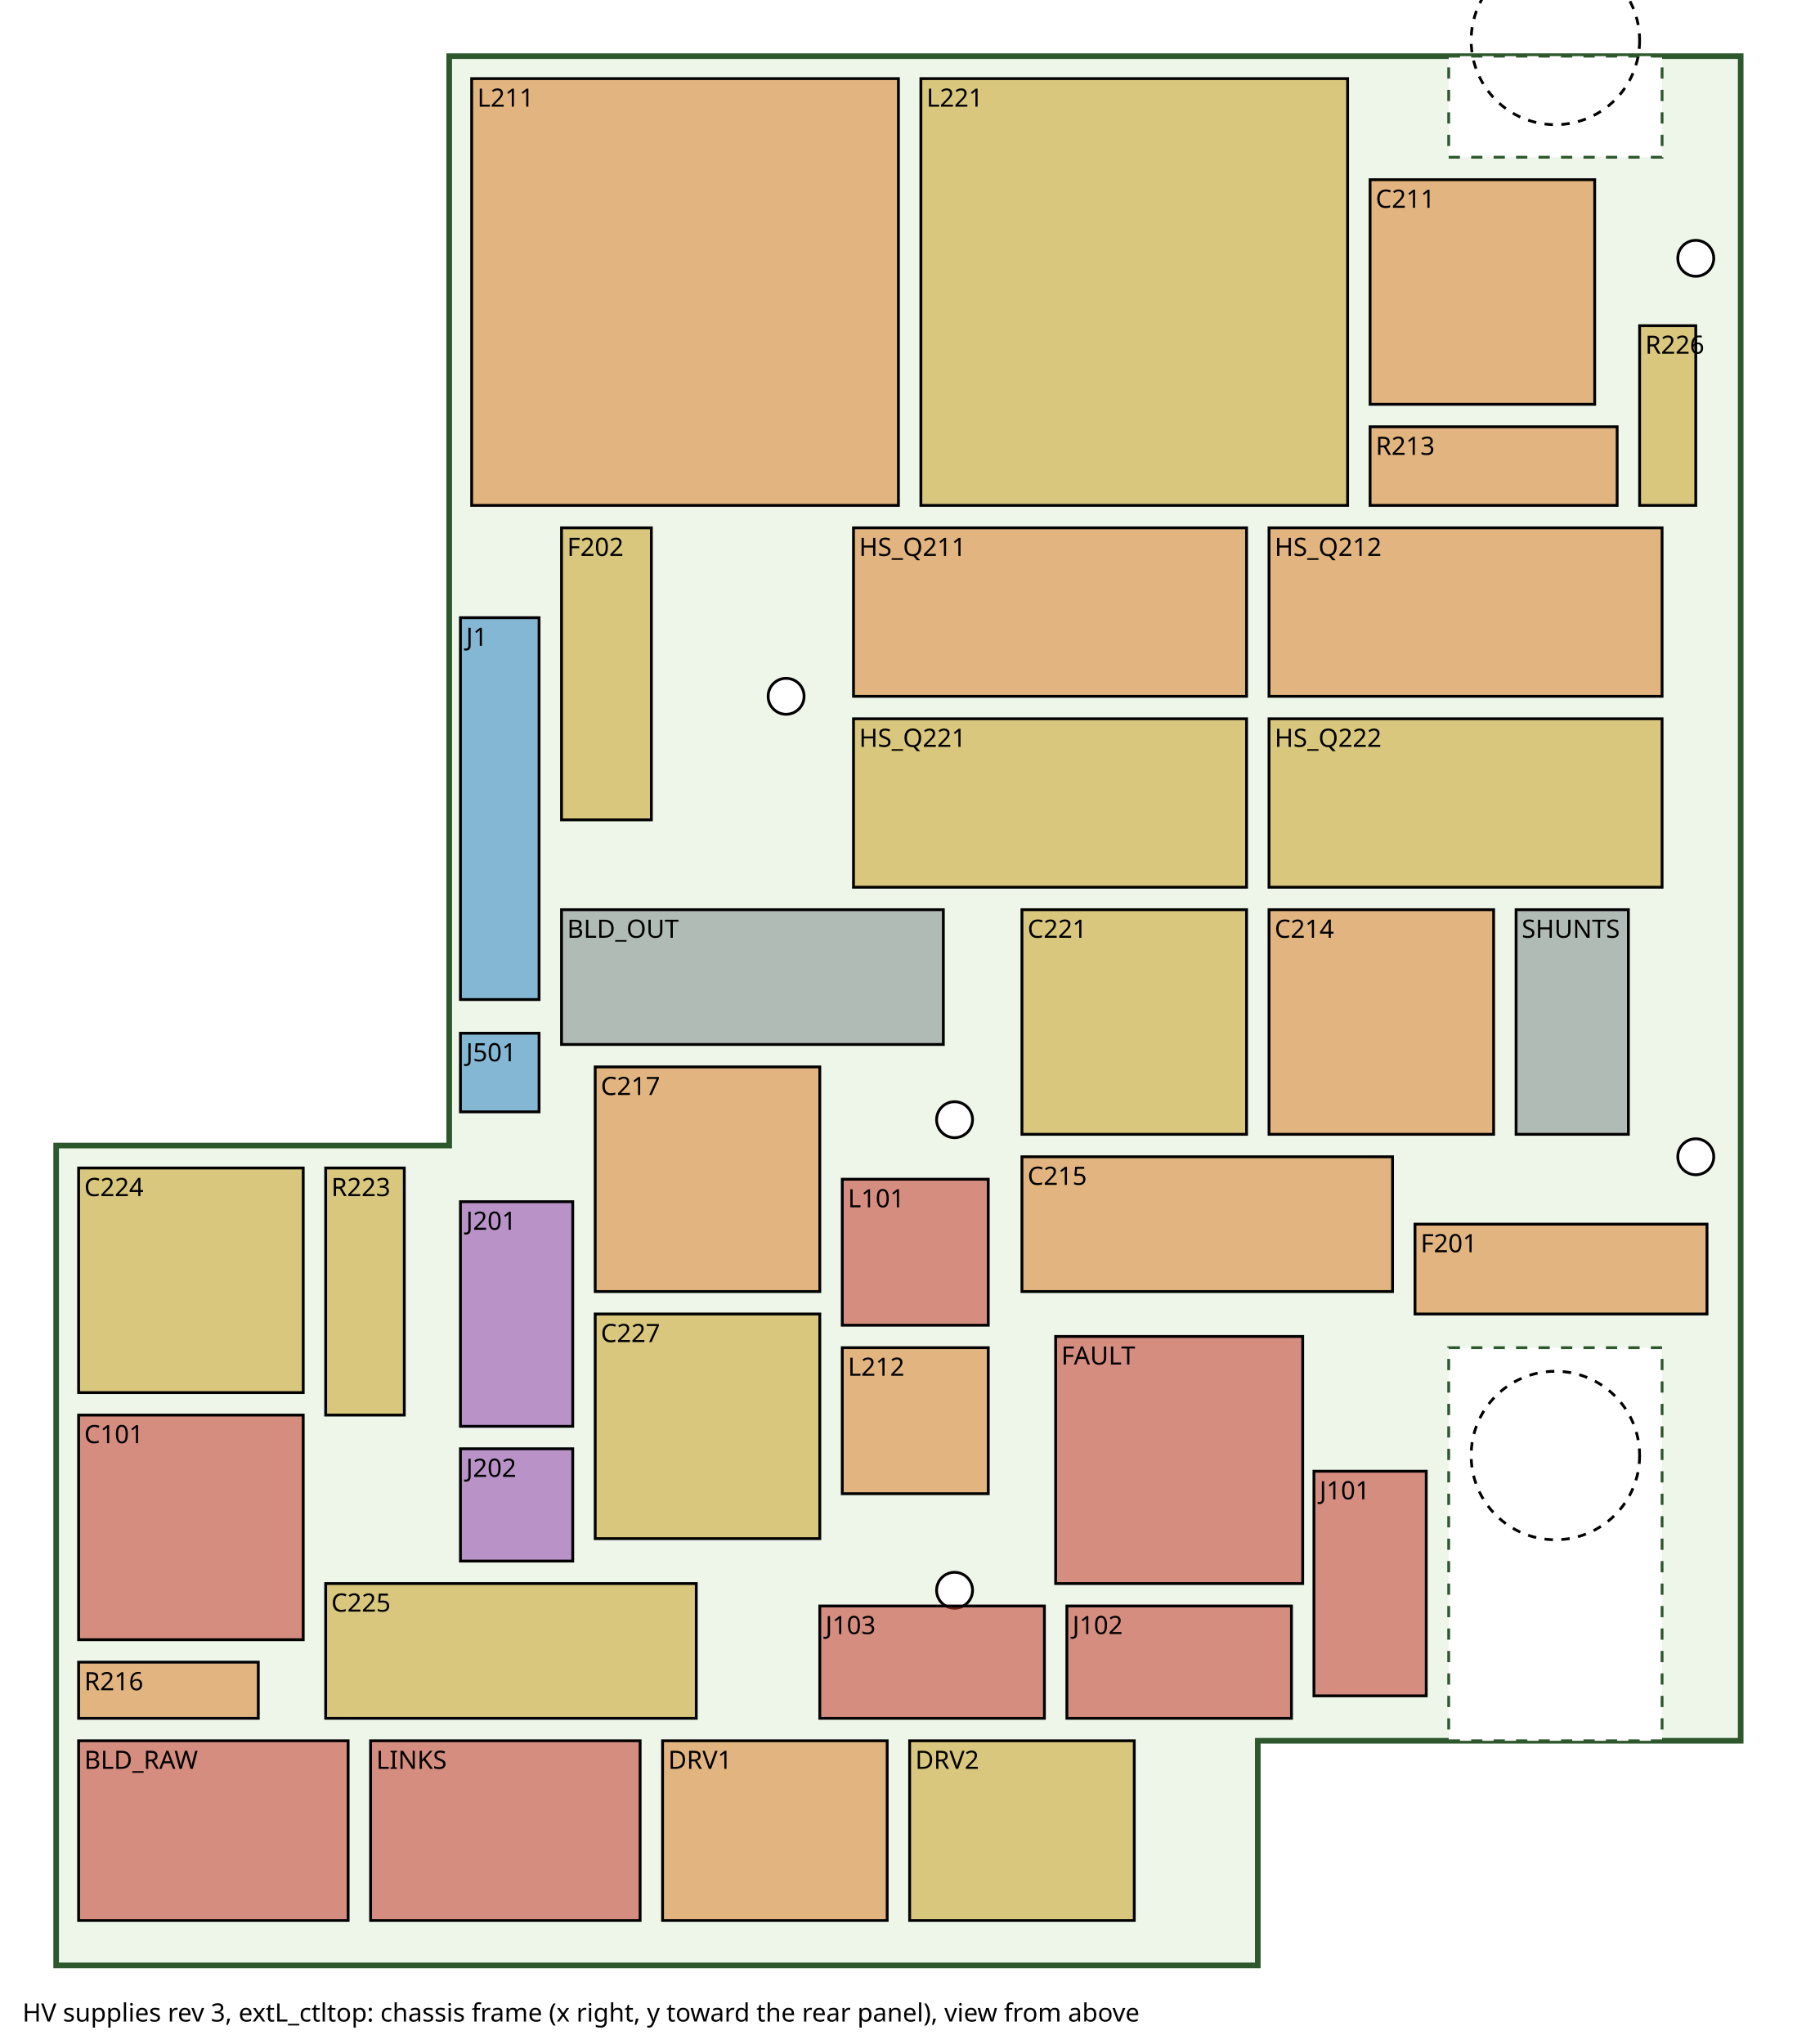
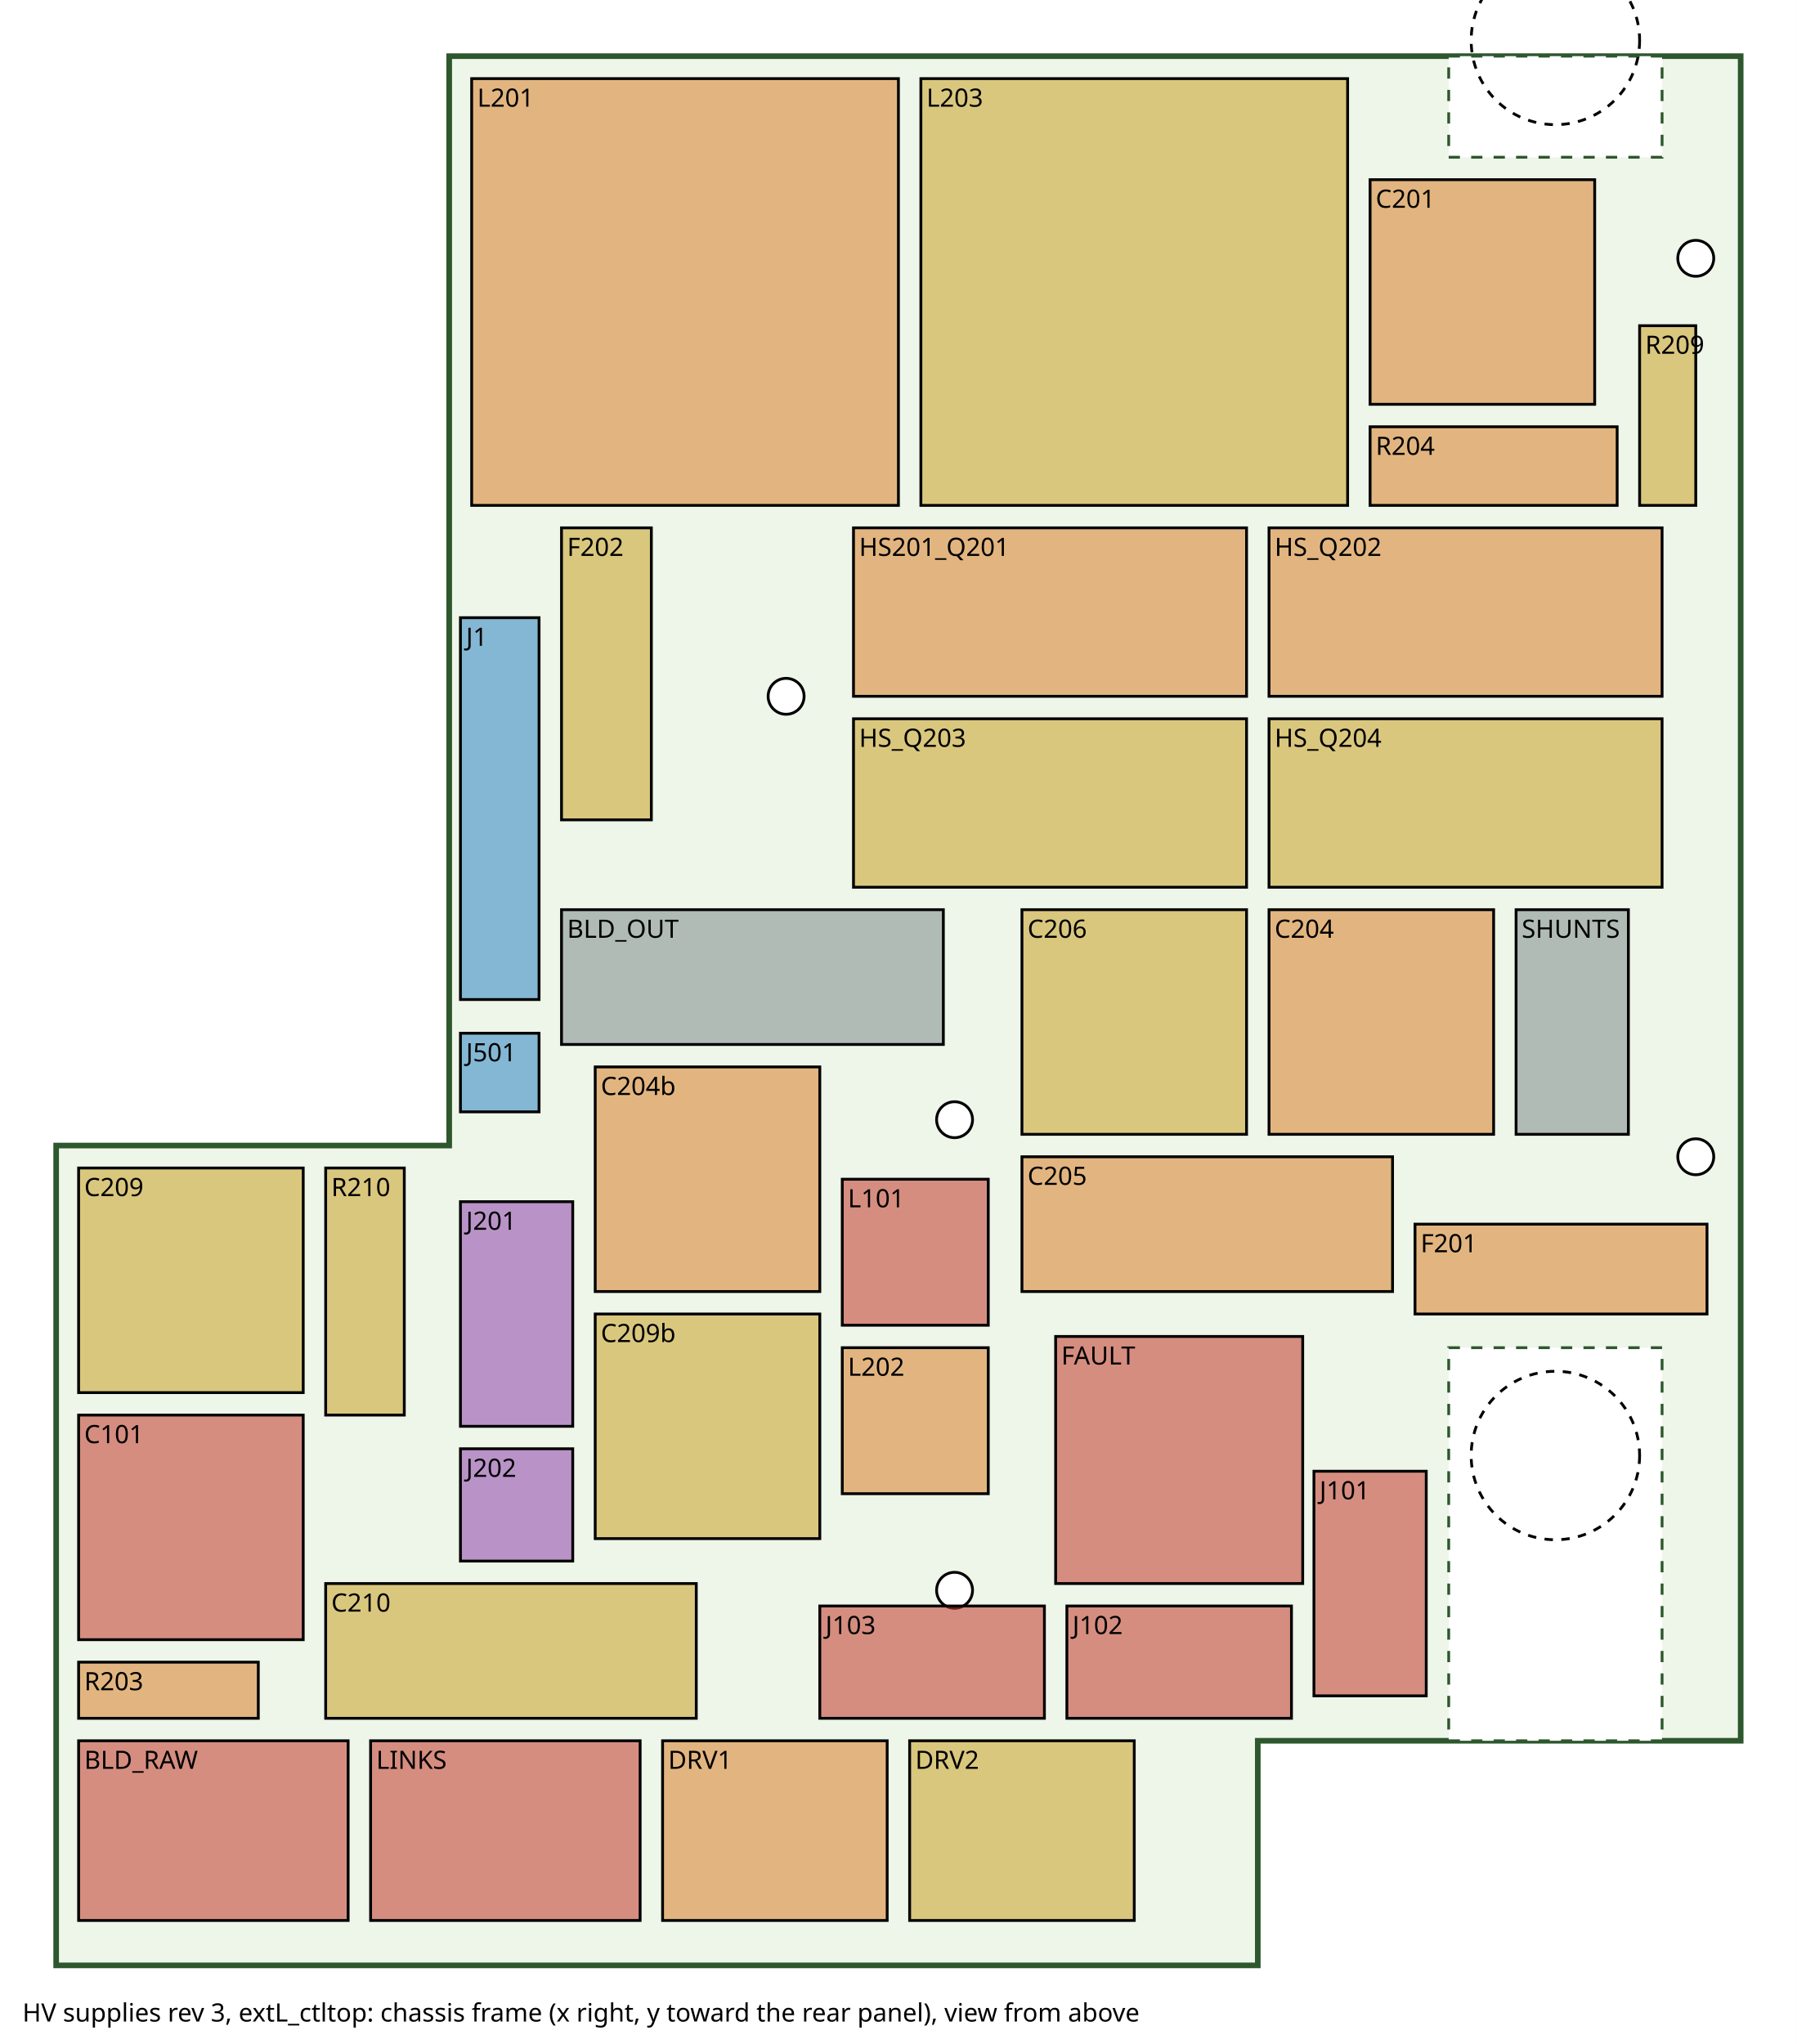
<svg xmlns="http://www.w3.org/2000/svg" width="640" height="728" viewBox="0 0 640 728" font-family="sans-serif" font-size="9">
  <rect width="640" height="728" fill="white" />
  <polygon points="160,20 620,20 620,620 448,620 448,700 20,700 20,408 160,408" fill="#eef5e9" stroke="#2d572c" stroke-width="2" />
  <rect x="516" y="20" width="76" height="36" fill="white" stroke="#2d572c" stroke-dasharray="4" />
  <rect x="516" y="480" width="76" height="140" fill="white" stroke="#2d572c" stroke-dasharray="4" />
  <circle cx="554.0" cy="14.4" r="30.0" fill="none" stroke="black" stroke-dasharray="3" />
  <circle cx="554.0" cy="518.4" r="30.0" fill="none" stroke="black" stroke-dasharray="3" />
  <circle cx="280.0" cy="248.0" r="6.4" fill="white" stroke="black" />
  <circle cx="340.0" cy="398.8" r="6.4" fill="white" stroke="black" />
  <circle cx="340.0" cy="566.4" r="6.4" fill="white" stroke="black" />
  <circle cx="604.0" cy="92.0" r="6.4" fill="white" stroke="black" />
  <circle cx="604.0" cy="412.0" r="6.4" fill="white" stroke="black" />
  <rect x="164" y="220" width="28" height="136" fill="#2e86c1" fill-opacity="0.55" stroke="black" />
  <text x="166" y="230">J1</text>
  <rect x="164" y="368" width="28" height="28" fill="#2e86c1" fill-opacity="0.55" stroke="black" />
  <text x="166" y="378">J501</text>
  <rect x="164" y="428" width="40" height="80" fill="#8e44ad" fill-opacity="0.55" stroke="black" />
  <text x="166" y="438">J201</text>
  <rect x="164" y="516" width="40" height="40" fill="#8e44ad" fill-opacity="0.55" stroke="black" />
  <text x="166" y="526">J202</text>
  <rect x="468" y="524" width="40" height="80" fill="#c0392b" fill-opacity="0.55" stroke="black" />
  <text x="470" y="534">J101</text>
  <rect x="380" y="572" width="80" height="40" fill="#c0392b" fill-opacity="0.55" stroke="black" />
  <text x="382" y="582">J102</text>
  <rect x="292" y="572" width="80" height="40" fill="#c0392b" fill-opacity="0.55" stroke="black" />
  <text x="294" y="582">J103</text>
  <rect x="376" y="476" width="88" height="88" fill="#c0392b" fill-opacity="0.55" stroke="black" />
  <text x="378" y="486">FAULT</text>
  <rect x="168" y="28" width="152" height="152" fill="#d9822b" fill-opacity="0.55" stroke="black" />
-   <text x="170" y="38">L211</text>
+   <text x="170" y="38">L201</text>
  <rect x="328" y="28" width="152" height="152" fill="#c9a227" fill-opacity="0.55" stroke="black" />
-   <text x="330" y="38">L221</text>
+   <text x="330" y="38">L203</text>
  <rect x="304" y="188" width="140" height="60" fill="#d9822b" fill-opacity="0.55" stroke="black" />
-   <text x="306" y="198">HS_Q211</text>
+   <text x="306" y="198">HS201_Q201</text>
  <rect x="452" y="188" width="140" height="60" fill="#d9822b" fill-opacity="0.55" stroke="black" />
-   <text x="454" y="198">HS_Q212</text>
+   <text x="454" y="198">HS_Q202</text>
  <rect x="304" y="256" width="140" height="60" fill="#c9a227" fill-opacity="0.55" stroke="black" />
-   <text x="306" y="266">HS_Q221</text>
+   <text x="306" y="266">HS_Q203</text>
  <rect x="452" y="256" width="140" height="60" fill="#c9a227" fill-opacity="0.55" stroke="black" />
-   <text x="454" y="266">HS_Q222</text>
+   <text x="454" y="266">HS_Q204</text>
  <rect x="200" y="324" width="136" height="48" fill="#7f8c8d" fill-opacity="0.55" stroke="black" />
  <text x="202" y="334">BLD_OUT</text>
  <rect x="488" y="64" width="80" height="80" fill="#d9822b" fill-opacity="0.55" stroke="black" />
-   <text x="490" y="74">C211</text>
+   <text x="490" y="74">C201</text>
  <rect x="364" y="324" width="80" height="80" fill="#c9a227" fill-opacity="0.55" stroke="black" />
-   <text x="366" y="334">C221</text>
+   <text x="366" y="334">C206</text>
  <rect x="452" y="324" width="80" height="80" fill="#d9822b" fill-opacity="0.55" stroke="black" />
-   <text x="454" y="334">C214</text>
+   <text x="454" y="334">C204</text>
  <rect x="212" y="380" width="80" height="80" fill="#d9822b" fill-opacity="0.55" stroke="black" />
-   <text x="214" y="390">C217</text>
+   <text x="214" y="390">C204b</text>
  <rect x="28" y="416" width="80" height="80" fill="#c9a227" fill-opacity="0.55" stroke="black" />
-   <text x="30" y="426">C224</text>
+   <text x="30" y="426">C209</text>
  <rect x="212" y="468" width="80" height="80" fill="#c9a227" fill-opacity="0.55" stroke="black" />
-   <text x="214" y="478">C227</text>
+   <text x="214" y="478">C209b</text>
  <rect x="28" y="504" width="80" height="80" fill="#c0392b" fill-opacity="0.55" stroke="black" />
  <text x="30" y="514">C101</text>
  <rect x="364" y="412" width="132" height="48" fill="#d9822b" fill-opacity="0.55" stroke="black" />
-   <text x="366" y="422">C215</text>
+   <text x="366" y="422">C205</text>
  <rect x="116" y="564" width="132" height="48" fill="#c9a227" fill-opacity="0.55" stroke="black" />
-   <text x="118" y="574">C225</text>
+   <text x="118" y="574">C210</text>
  <rect x="28" y="620" width="96" height="64" fill="#c0392b" fill-opacity="0.55" stroke="black" />
  <text x="30" y="630">BLD_RAW</text>
  <rect x="132" y="620" width="96" height="64" fill="#c0392b" fill-opacity="0.55" stroke="black" />
  <text x="134" y="630">LINKS</text>
  <rect x="236" y="620" width="80" height="64" fill="#d9822b" fill-opacity="0.55" stroke="black" />
  <text x="238" y="630">DRV1</text>
  <rect x="324" y="620" width="80" height="64" fill="#c9a227" fill-opacity="0.55" stroke="black" />
  <text x="326" y="630">DRV2</text>
  <rect x="504" y="436" width="104" height="32" fill="#d9822b" fill-opacity="0.55" stroke="black" />
  <text x="506" y="446">F201</text>
  <rect x="200" y="188" width="32" height="104" fill="#c9a227" fill-opacity="0.55" stroke="black" />
  <text x="202" y="198">F202</text>
  <rect x="540" y="324" width="40" height="80" fill="#7f8c8d" fill-opacity="0.55" stroke="black" />
  <text x="542" y="334">SHUNTS</text>
  <rect x="300" y="420" width="52" height="52" fill="#c0392b" fill-opacity="0.55" stroke="black" />
  <text x="302" y="430">L101</text>
  <rect x="300" y="480" width="52" height="52" fill="#d9822b" fill-opacity="0.55" stroke="black" />
-   <text x="302" y="490">L212</text>
+   <text x="302" y="490">L202</text>
  <rect x="488" y="152" width="88" height="28" fill="#d9822b" fill-opacity="0.55" stroke="black" />
-   <text x="490" y="162">R213</text>
+   <text x="490" y="162">R204</text>
  <rect x="116" y="416" width="28" height="88" fill="#c9a227" fill-opacity="0.55" stroke="black" />
-   <text x="118" y="426">R223</text>
+   <text x="118" y="426">R210</text>
  <rect x="28" y="592" width="64" height="20" fill="#d9822b" fill-opacity="0.55" stroke="black" />
-   <text x="30" y="602">R216</text>
+   <text x="30" y="602">R203</text>
  <rect x="584" y="116" width="20" height="64" fill="#c9a227" fill-opacity="0.55" stroke="black" />
-   <text x="586" y="126">R226</text>
+   <text x="586" y="126">R209</text>
  <text x="8" y="720">HV supplies rev 3, extL_ctltop: chassis frame (x right, y toward the rear panel), view from above</text>
</svg>
